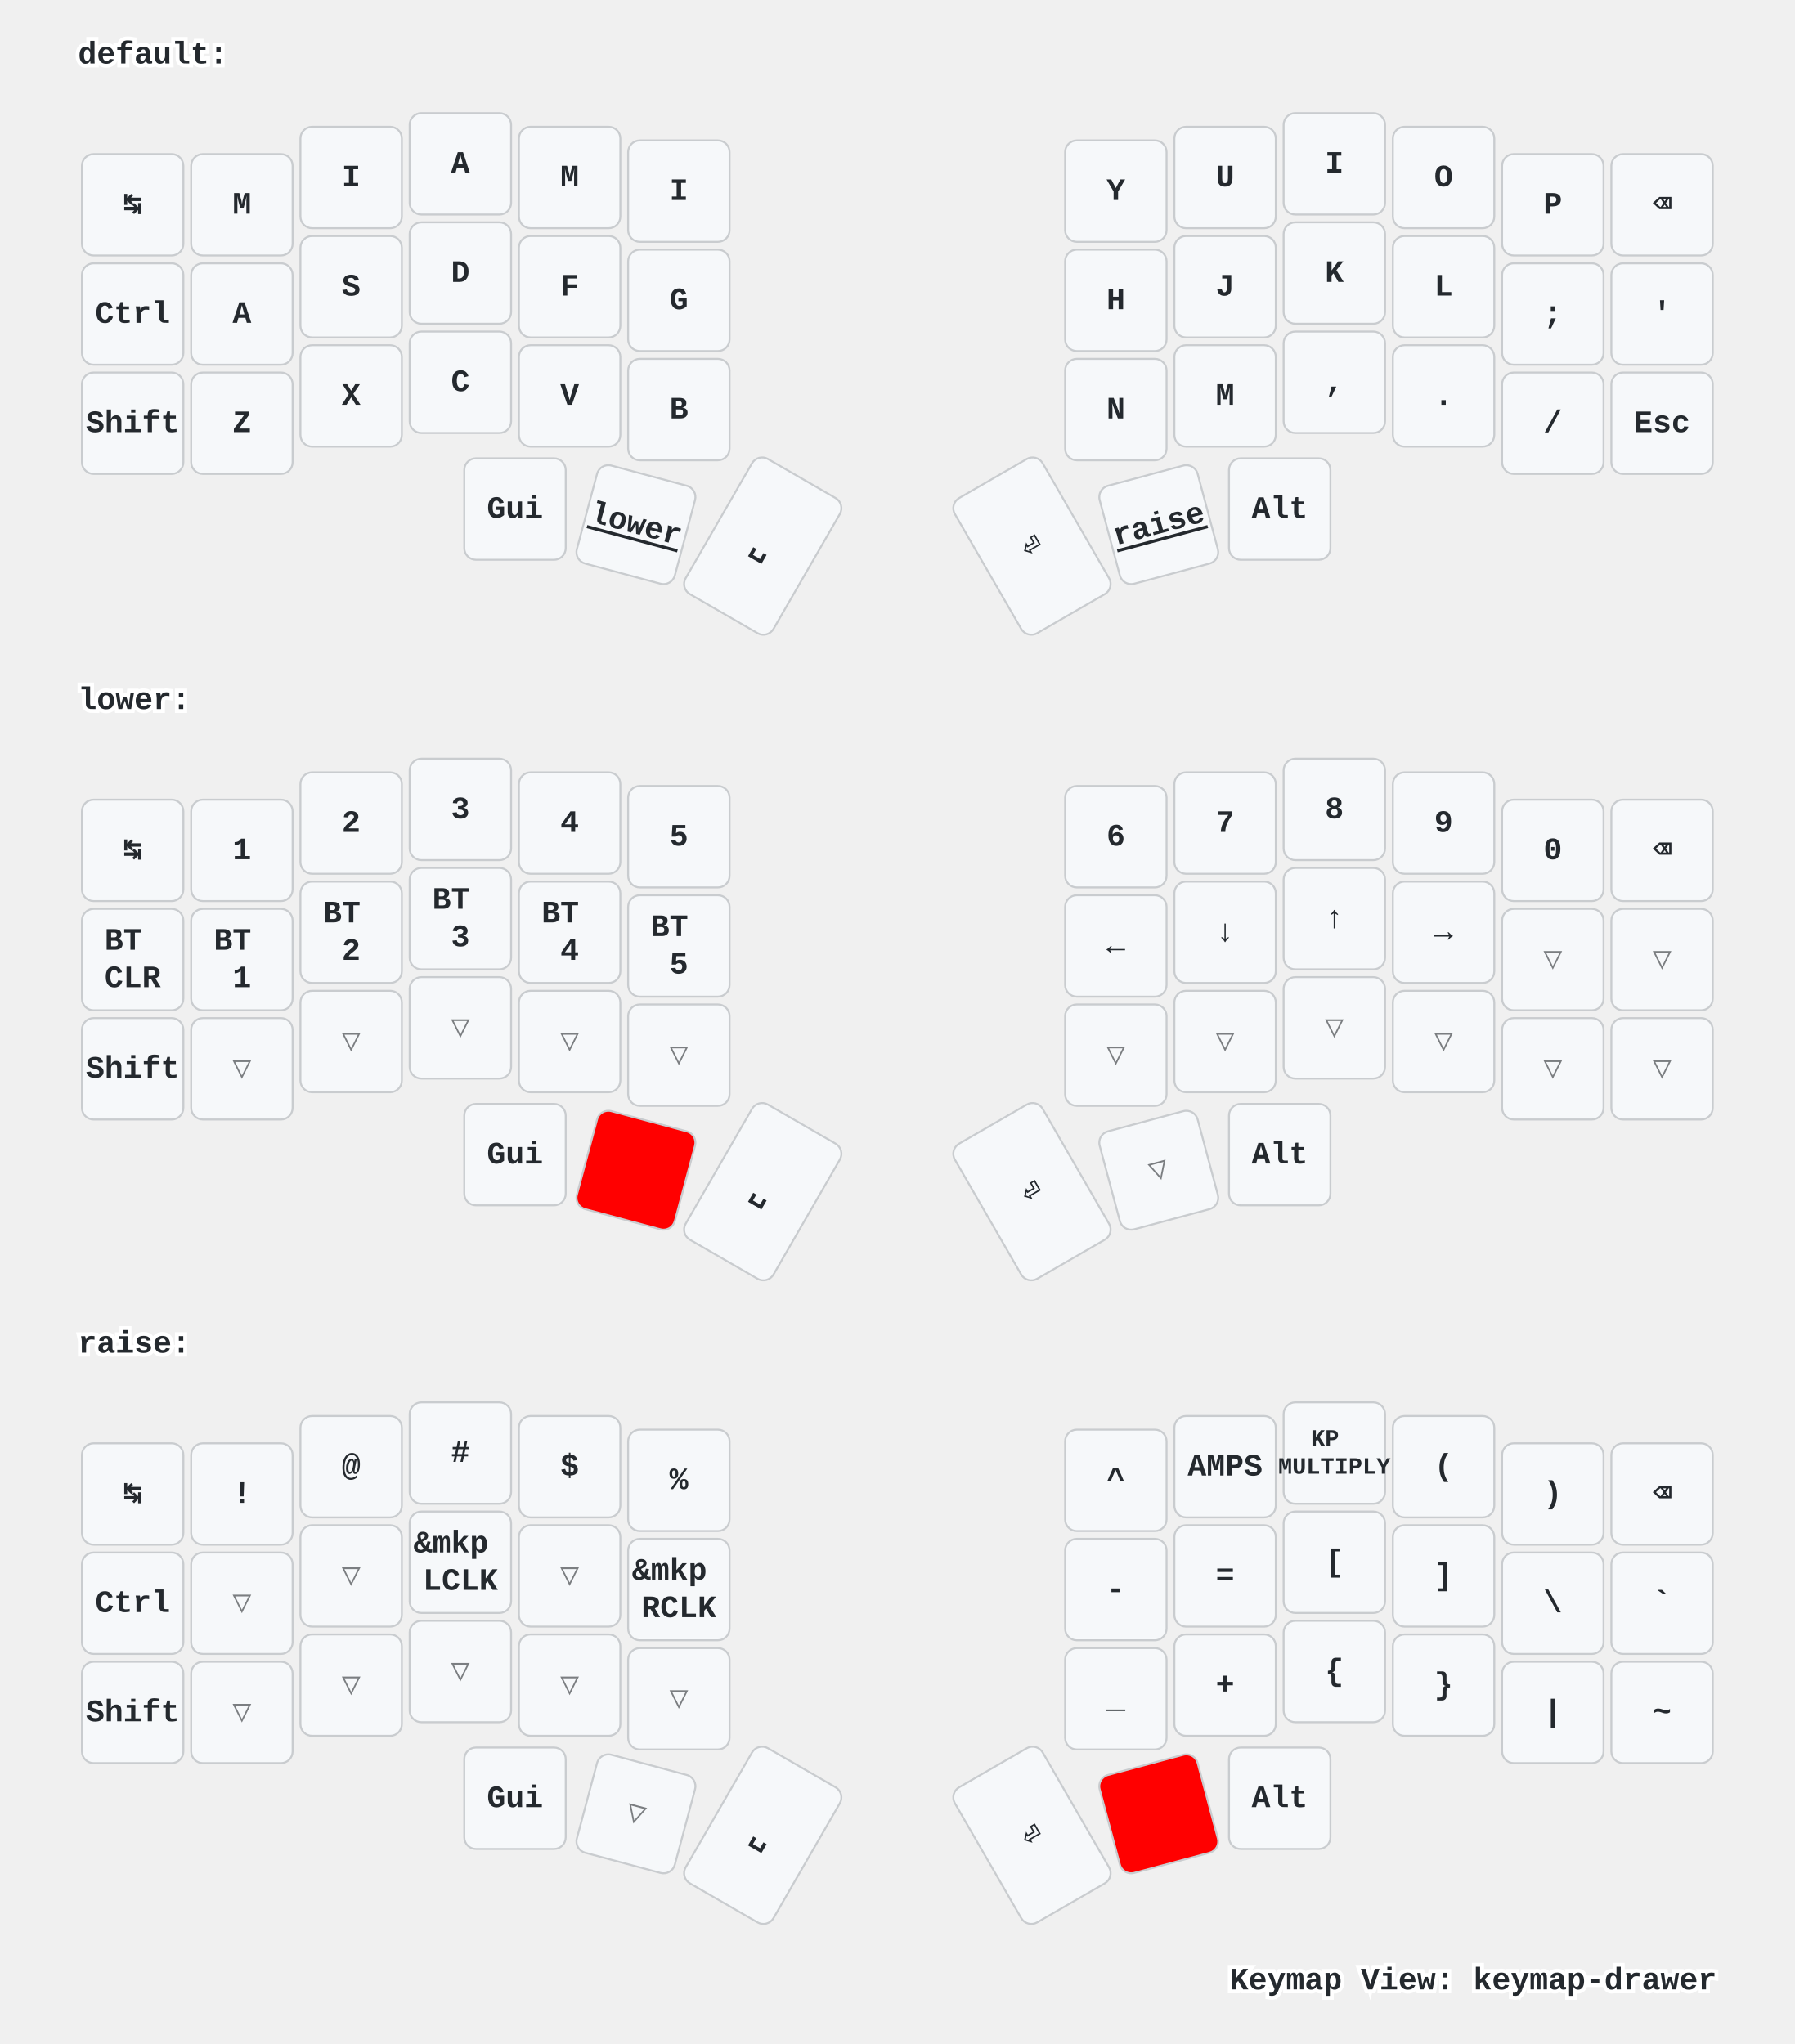
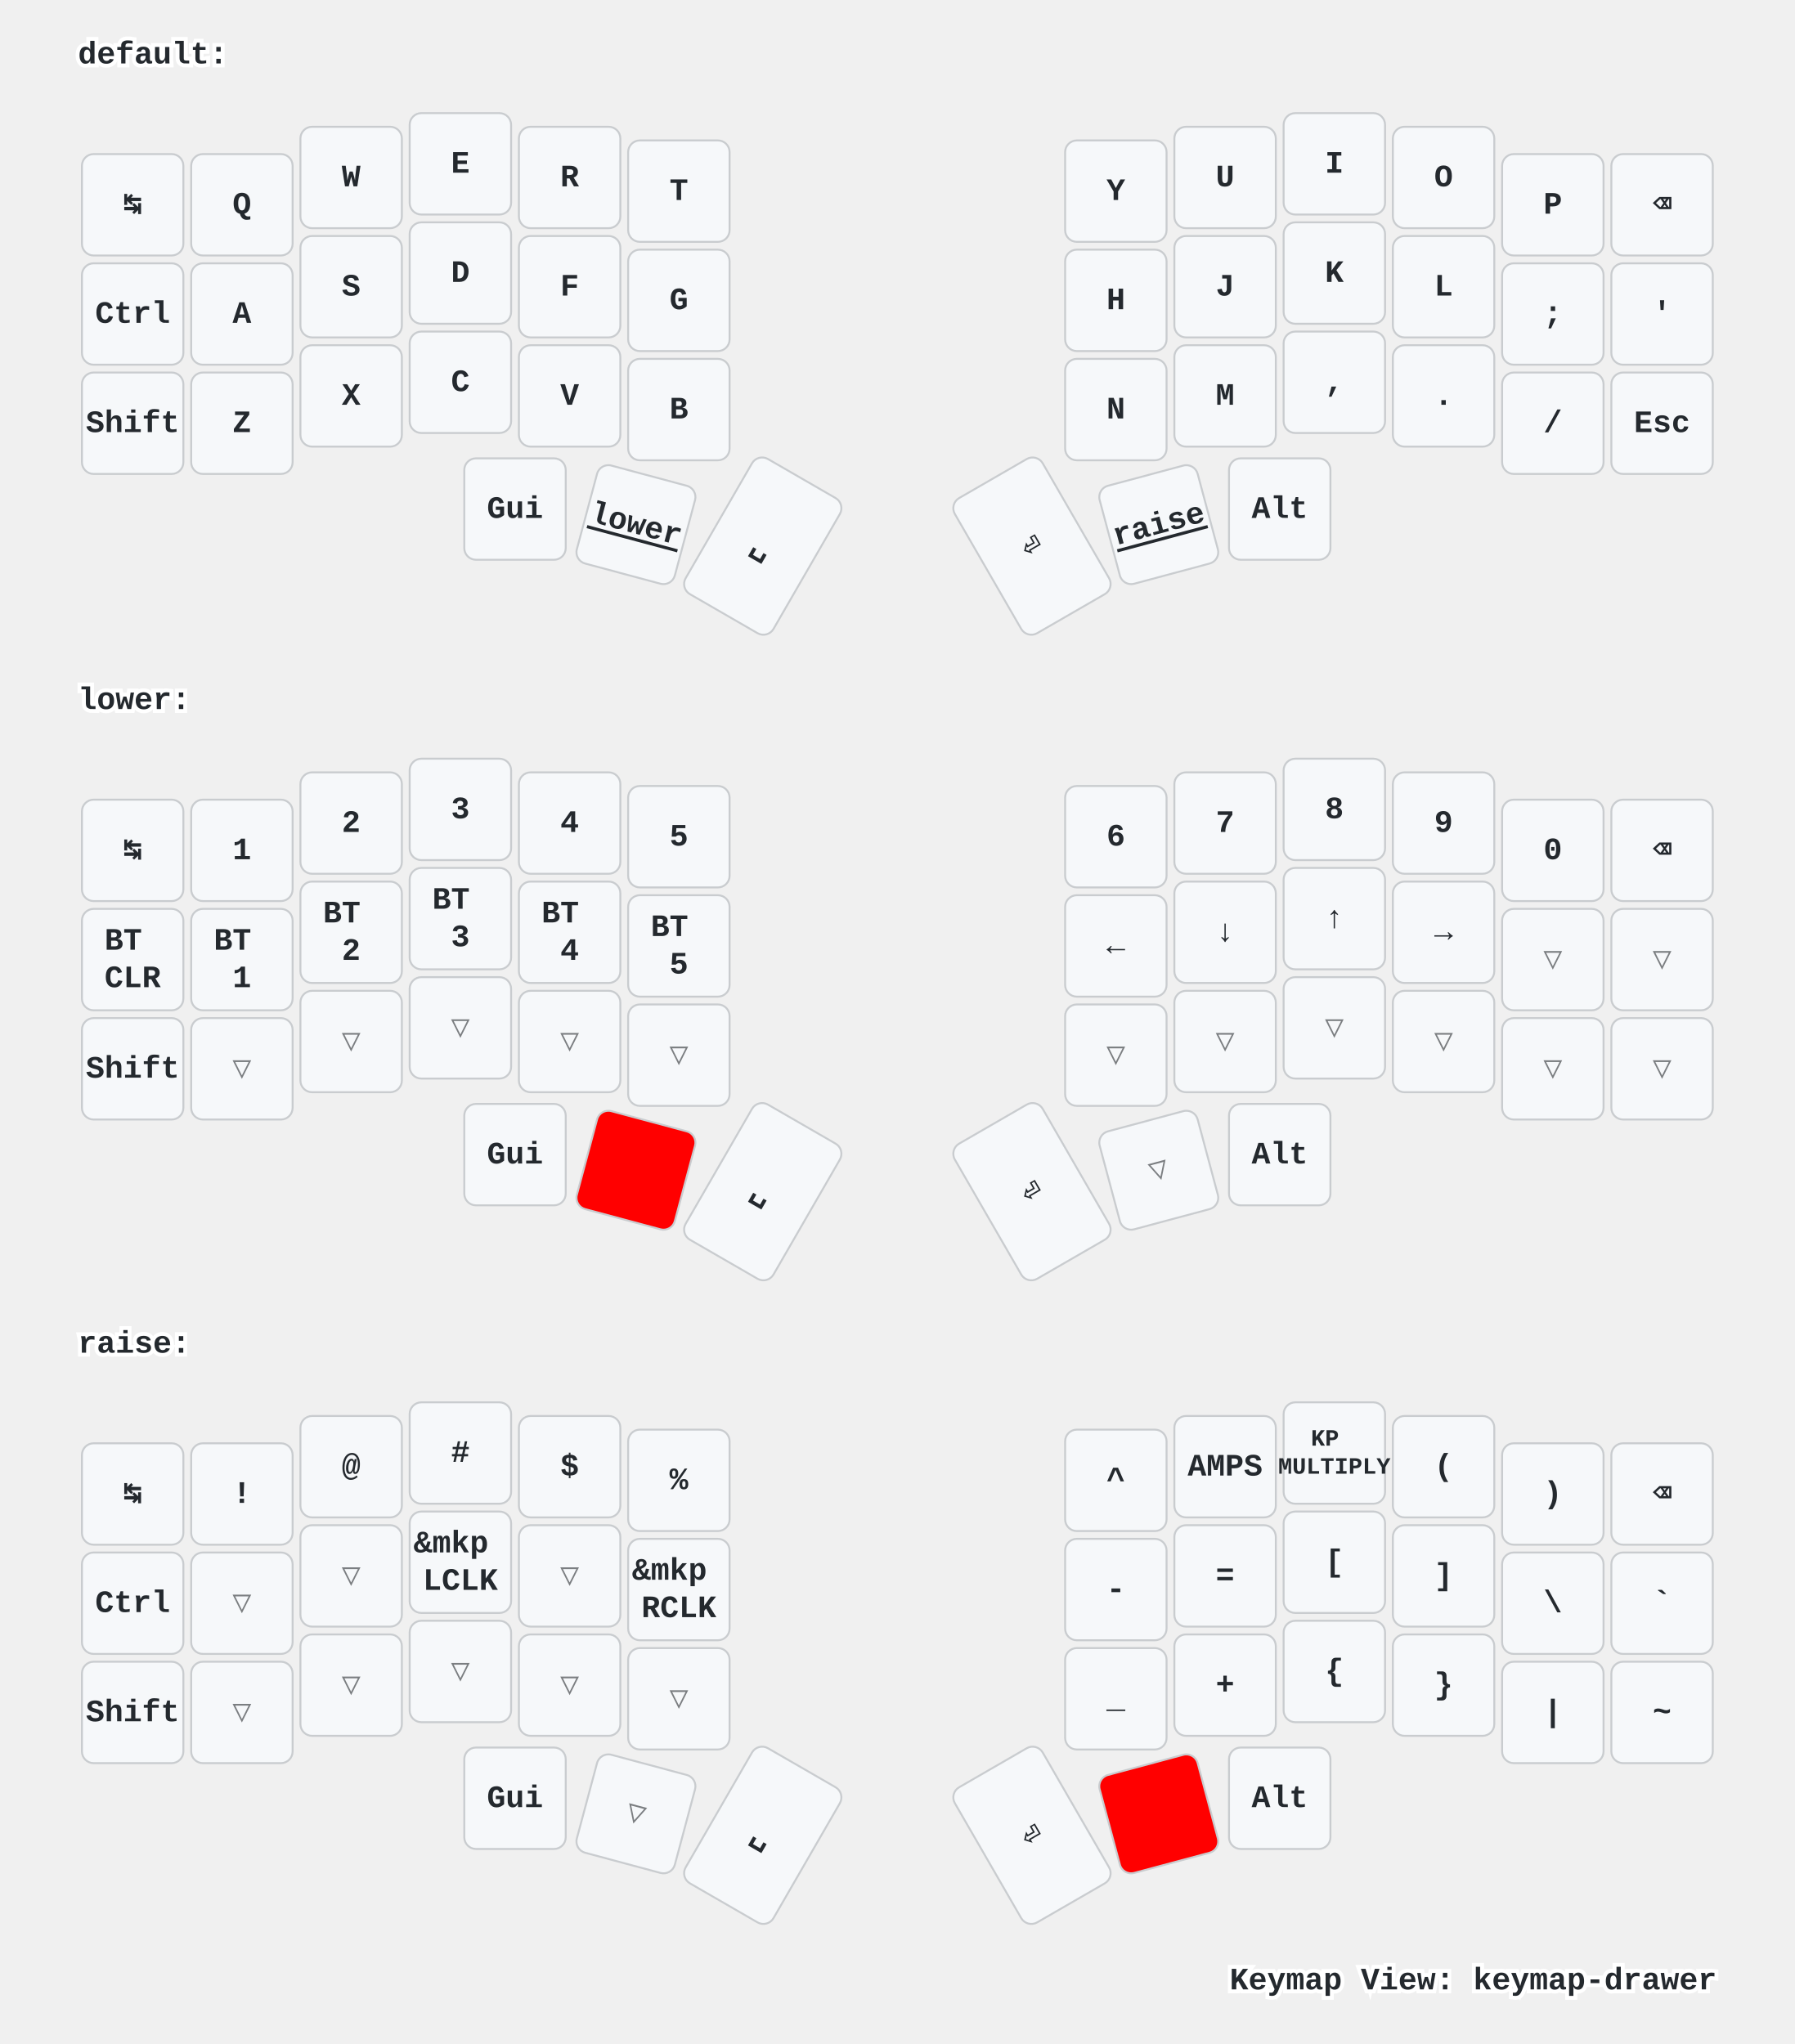
<svg xmlns="http://www.w3.org/2000/svg" width="920" height="1048" viewBox="0 0 920 1048" class="keymap">
  <style>/* inherit to force styles through use tags */
svg path {
    fill: inherit;
}

/* font and background color specifications */
svg.keymap {
    font-family: SFMono-Regular,Consolas,Liberation Mono,Menlo,monospace;
    font-size: 14px;
    font-kerning: normal;
    text-rendering: optimizeLegibility;
    fill: #24292e;
}

/* default key styling */
rect.key {
    fill: #f6f8fa;
}

rect.key, rect.combo {
    stroke: #c9cccf;
    stroke-width: 1;
}

/* default key side styling, only used is draw_key_sides is set */
rect.side {
    filter: brightness(90%);
}

/* color accent for combo boxes */
rect.combo, rect.combo-separate {
    fill: #cdf;
}

/* color accent for held keys */
rect.held, rect.combo.held {
    fill: #fdd;
}

/* color accent for ghost (optional) keys */
rect.ghost, rect.combo.ghost {
    stroke-dasharray: 4, 4;
    stroke-width: 2;
}

text {
    text-anchor: middle;
    dominant-baseline: middle;
}

/* styling for layer labels */
text.label {
    font-weight: bold;
    text-anchor: start;
    stroke: white;
    stroke-width: 4;
    paint-order: stroke;
}

/* styling for optional footer */
text.footer {
    text-anchor: end;
    dominant-baseline: auto;
    stroke: white;
    stroke-width: 4;
    paint-order: stroke;
}

/* styling for combo tap, and key hold/shifted label text */
text.combo, text.hold, text.shifted {
    font-size: 11px;
}

text.hold {
    text-anchor: middle;
    dominant-baseline: auto;
}

text.shifted {
    text-anchor: middle;
    dominant-baseline: hanging;
}

text.layer-activator {
    text-decoration: underline;
}

/* styling for hold/shifted label text in combo box */
text.combo.hold, text.combo.shifted {
    font-size: 8px;
}

/* lighter symbol for transparent keys */
text.trans {
    fill: #7b7e81;
}

/* styling for combo dendrons */
path.combo {
    stroke-width: 1;
    stroke: gray;
    fill: none;
}

/* Start Tabler Icons Cleanup */
/* cannot use height/width with glyphs */
.icon-tabler &gt; path {
    fill: inherit;
    stroke: inherit;
    stroke-width: 2;
}
/* hide tabler's default box */
.icon-tabler &gt; path[stroke="none"][fill="none"] {
    visibility: hidden;
}
/* End Tabler Icons Cleanup */

/* For default sytles, see https://github.com/caksoylar/keymap-drawer/blob/main/keymap_drawer/config.py#L85 */

svg.keymap {
  font-family: Ubuntu Mono, Inconsolata, Consolas, Liberation Mono, Menlo, monospace;
  font-size: 16px;
  font-weight: bold;
  text-rendering: optimizeLegibility;
}

/* Color accent for held keys
red = #f00
green = #0f0
blue = #00f
yellow = #ff0
cyan = #0ff
magenta = #f0f
white = #fff
black = #000
grey = #888
light grey = #ccc
#ffc
*/
rect.held, rect.combo.held {
    fill: #f00;
}

/* Technique borrowed and extended from https://github.com/englmaxi/zmk-config/blob/master/keymap-drawer/config.yaml */
.sym_sub_text.tap {
  translate: -5px 2px;
  font-size: 20px;
}
.sym_sub_text.shifted {
  translate: 10px 13px;
  font-size: 10px;
  opacity: 1.0;
}
.combo.sym_sub_text.tap {
  translate: -1px 1px;
}
.combo.sym_sub_text.shifted {
  translate: 7px 5px;
  font-size: 10px;
  opacity: 1.0;
}

/* Toggle */
.toggle.shifted {
  translate: -10px 12px;
}

.toggle.hold {
  translate: 13px -23px;
}

/* Variant for tap-dances */
.tap_dance.tap {
  translate: -7px 0px;
  font-size: 12px;
}
.tap_dance.shifted {
  translate: 7px 17px;
  font-size: 12px;
  opacity: 1.0;
}

/* Variant for symbol next to symbol */
.sym_by_sym.tap {
  translate: -6px 0px;
}
.sym_by_sym.shifted {
  translate: 10px 12px;
  opacity: 1.0;
}

.combo.sym_by_sym.tap {
  translate: -35px 0px;
}
.combo.sym_by_sym.shifted {
  translate: 35px 20px;
  opacity: 1.0;
}

.combo.sym_by_sym.hold {
  visibility: hidden;
}

/* hide hold box for combo sym_by_sym */
.combo.sym_by_sym.hold &gt; path[stroke="none"][fill="none"] {
  visibility: hidden;
}
</style>
  <g transform="translate(40, 0)" class="layer-default">
    <text x="0" y="28" class="label" id="default">default:</text>
    <g transform="translate(0, 56)">
      <g transform="translate(28, 49)" class="key keypos-0">
        <rect rx="6" ry="6" x="-26" y="-26" width="52" height="52" class="key" />
        <text x="0" y="0" class="key tap">↹</text>
      </g>
      <g transform="translate(84, 49)" class="key keypos-1">
        <rect rx="6" ry="6" x="-26" y="-26" width="52" height="52" class="key" />
-         <text x="0" y="0" class="key tap">M</text>
+         <text x="0" y="0" class="key tap">Q</text>
      </g>
      <g transform="translate(140, 35)" class="key keypos-2">
        <rect rx="6" ry="6" x="-26" y="-26" width="52" height="52" class="key" />
-         <text x="0" y="0" class="key tap">I</text>
+         <text x="0" y="0" class="key tap">W</text>
      </g>
      <g transform="translate(196, 28)" class="key keypos-3">
        <rect rx="6" ry="6" x="-26" y="-26" width="52" height="52" class="key" />
-         <text x="0" y="0" class="key tap">A</text>
+         <text x="0" y="0" class="key tap">E</text>
      </g>
      <g transform="translate(252, 35)" class="key keypos-4">
        <rect rx="6" ry="6" x="-26" y="-26" width="52" height="52" class="key" />
-         <text x="0" y="0" class="key tap">M</text>
+         <text x="0" y="0" class="key tap">R</text>
      </g>
      <g transform="translate(308, 42)" class="key keypos-5">
        <rect rx="6" ry="6" x="-26" y="-26" width="52" height="52" class="key" />
-         <text x="0" y="0" class="key tap">I</text>
+         <text x="0" y="0" class="key tap">T</text>
      </g>
      <g transform="translate(532, 42)" class="key keypos-6">
        <rect rx="6" ry="6" x="-26" y="-26" width="52" height="52" class="key" />
        <text x="0" y="0" class="key tap">Y</text>
      </g>
      <g transform="translate(588, 35)" class="key keypos-7">
        <rect rx="6" ry="6" x="-26" y="-26" width="52" height="52" class="key" />
        <text x="0" y="0" class="key tap">U</text>
      </g>
      <g transform="translate(644, 28)" class="key keypos-8">
        <rect rx="6" ry="6" x="-26" y="-26" width="52" height="52" class="key" />
        <text x="0" y="0" class="key tap">I</text>
      </g>
      <g transform="translate(700, 35)" class="key keypos-9">
        <rect rx="6" ry="6" x="-26" y="-26" width="52" height="52" class="key" />
        <text x="0" y="0" class="key tap">O</text>
      </g>
      <g transform="translate(756, 49)" class="key keypos-10">
        <rect rx="6" ry="6" x="-26" y="-26" width="52" height="52" class="key" />
        <text x="0" y="0" class="key tap">P</text>
      </g>
      <g transform="translate(812, 49)" class="key keypos-11">
        <rect rx="6" ry="6" x="-26" y="-26" width="52" height="52" class="key" />
        <text x="0" y="0" class="key tap">⌫</text>
      </g>
      <g transform="translate(28, 105)" class="key keypos-12">
        <rect rx="6" ry="6" x="-26" y="-26" width="52" height="52" class="key" />
        <text x="0" y="0" class="key tap">Ctrl</text>
      </g>
      <g transform="translate(84, 105)" class="key keypos-13">
        <rect rx="6" ry="6" x="-26" y="-26" width="52" height="52" class="key" />
        <text x="0" y="0" class="key tap">A</text>
      </g>
      <g transform="translate(140, 91)" class="key keypos-14">
        <rect rx="6" ry="6" x="-26" y="-26" width="52" height="52" class="key" />
        <text x="0" y="0" class="key tap">S</text>
      </g>
      <g transform="translate(196, 84)" class="key keypos-15">
        <rect rx="6" ry="6" x="-26" y="-26" width="52" height="52" class="key" />
        <text x="0" y="0" class="key tap">D</text>
      </g>
      <g transform="translate(252, 91)" class="key keypos-16">
        <rect rx="6" ry="6" x="-26" y="-26" width="52" height="52" class="key" />
        <text x="0" y="0" class="key tap">F</text>
      </g>
      <g transform="translate(308, 98)" class="key keypos-17">
        <rect rx="6" ry="6" x="-26" y="-26" width="52" height="52" class="key" />
        <text x="0" y="0" class="key tap">G</text>
      </g>
      <g transform="translate(532, 98)" class="key keypos-18">
        <rect rx="6" ry="6" x="-26" y="-26" width="52" height="52" class="key" />
        <text x="0" y="0" class="key tap">H</text>
      </g>
      <g transform="translate(588, 91)" class="key keypos-19">
        <rect rx="6" ry="6" x="-26" y="-26" width="52" height="52" class="key" />
        <text x="0" y="0" class="key tap">J</text>
      </g>
      <g transform="translate(644, 84)" class="key keypos-20">
        <rect rx="6" ry="6" x="-26" y="-26" width="52" height="52" class="key" />
        <text x="0" y="0" class="key tap">K</text>
      </g>
      <g transform="translate(700, 91)" class="key keypos-21">
        <rect rx="6" ry="6" x="-26" y="-26" width="52" height="52" class="key" />
        <text x="0" y="0" class="key tap">L</text>
      </g>
      <g transform="translate(756, 105)" class="key keypos-22">
        <rect rx="6" ry="6" x="-26" y="-26" width="52" height="52" class="key" />
        <text x="0" y="0" class="key tap">;</text>
      </g>
      <g transform="translate(812, 105)" class="key keypos-23">
        <rect rx="6" ry="6" x="-26" y="-26" width="52" height="52" class="key" />
        <text x="0" y="0" class="key tap">'</text>
      </g>
      <g transform="translate(28, 161)" class="key keypos-24">
        <rect rx="6" ry="6" x="-26" y="-26" width="52" height="52" class="key" />
        <text x="0" y="0" class="key tap">Shift</text>
      </g>
      <g transform="translate(84, 161)" class="key keypos-25">
        <rect rx="6" ry="6" x="-26" y="-26" width="52" height="52" class="key" />
        <text x="0" y="0" class="key tap">Z</text>
      </g>
      <g transform="translate(140, 147)" class="key keypos-26">
        <rect rx="6" ry="6" x="-26" y="-26" width="52" height="52" class="key" />
        <text x="0" y="0" class="key tap">X</text>
      </g>
      <g transform="translate(196, 140)" class="key keypos-27">
        <rect rx="6" ry="6" x="-26" y="-26" width="52" height="52" class="key" />
        <text x="0" y="0" class="key tap">C</text>
      </g>
      <g transform="translate(252, 147)" class="key keypos-28">
        <rect rx="6" ry="6" x="-26" y="-26" width="52" height="52" class="key" />
        <text x="0" y="0" class="key tap">V</text>
      </g>
      <g transform="translate(308, 154)" class="key keypos-29">
        <rect rx="6" ry="6" x="-26" y="-26" width="52" height="52" class="key" />
        <text x="0" y="0" class="key tap">B</text>
      </g>
      <g transform="translate(532, 154)" class="key keypos-30">
        <rect rx="6" ry="6" x="-26" y="-26" width="52" height="52" class="key" />
        <text x="0" y="0" class="key tap">N</text>
      </g>
      <g transform="translate(588, 147)" class="key keypos-31">
        <rect rx="6" ry="6" x="-26" y="-26" width="52" height="52" class="key" />
        <text x="0" y="0" class="key tap">M</text>
      </g>
      <g transform="translate(644, 140)" class="key keypos-32">
        <rect rx="6" ry="6" x="-26" y="-26" width="52" height="52" class="key" />
        <text x="0" y="0" class="key tap">,</text>
      </g>
      <g transform="translate(700, 147)" class="key keypos-33">
        <rect rx="6" ry="6" x="-26" y="-26" width="52" height="52" class="key" />
        <text x="0" y="0" class="key tap">.</text>
      </g>
      <g transform="translate(756, 161)" class="key keypos-34">
        <rect rx="6" ry="6" x="-26" y="-26" width="52" height="52" class="key" />
        <text x="0" y="0" class="key tap">/</text>
      </g>
      <g transform="translate(812, 161)" class="key keypos-35">
        <rect rx="6" ry="6" x="-26" y="-26" width="52" height="52" class="key" />
        <text x="0" y="0" class="key tap">Esc</text>
      </g>
      <g transform="translate(224, 205)" class="key keypos-36">
        <rect rx="6" ry="6" x="-26" y="-26" width="52" height="52" class="key" />
        <text x="0" y="0" class="key tap">Gui</text>
      </g>
      <g transform="translate(286, 213) rotate(15.0)" class="key keypos-37">
        <rect rx="6" ry="6" x="-26" y="-26" width="52" height="52" class="key" />
        <a href="#lower">
          <text x="0" y="0" class="key tap layer-activator">lower</text>
        </a>
      </g>
      <g transform="translate(351, 224) rotate(30.0)" class="key keypos-38">
        <rect rx="6" ry="6" x="-26" y="-40" width="52" height="80" class="key" />
        <text x="0" y="0" class="key tap">␣</text>
      </g>
      <g transform="translate(489, 224) rotate(-30.0)" class="key keypos-39">
        <rect rx="6" ry="6" x="-26" y="-40" width="52" height="80" class="key" />
        <text x="0" y="0" class="key tap">⏎</text>
      </g>
      <g transform="translate(554, 213) rotate(-15.0)" class="key keypos-40">
        <rect rx="6" ry="6" x="-26" y="-26" width="52" height="52" class="key" />
        <a href="#raise">
          <text x="0" y="0" class="key tap layer-activator">raise</text>
        </a>
      </g>
      <g transform="translate(616, 205)" class="key keypos-41">
        <rect rx="6" ry="6" x="-26" y="-26" width="52" height="52" class="key" />
        <text x="0" y="0" class="key tap">Alt</text>
      </g>
    </g>
  </g>
  <g transform="translate(40, 331)" class="layer-lower">
    <text x="0" y="28" class="label" id="lower">lower:</text>
    <g transform="translate(0, 56)">
      <g transform="translate(28, 49)" class="key keypos-0">
        <rect rx="6" ry="6" x="-26" y="-26" width="52" height="52" class="key" />
        <text x="0" y="0" class="key tap">↹</text>
      </g>
      <g transform="translate(84, 49)" class="key keypos-1">
        <rect rx="6" ry="6" x="-26" y="-26" width="52" height="52" class="key" />
        <text x="0" y="0" class="key tap">1</text>
      </g>
      <g transform="translate(140, 35)" class="key keypos-2">
        <rect rx="6" ry="6" x="-26" y="-26" width="52" height="52" class="key" />
        <text x="0" y="0" class="key tap">2</text>
      </g>
      <g transform="translate(196, 28)" class="key keypos-3">
        <rect rx="6" ry="6" x="-26" y="-26" width="52" height="52" class="key" />
        <text x="0" y="0" class="key tap">3</text>
      </g>
      <g transform="translate(252, 35)" class="key keypos-4">
        <rect rx="6" ry="6" x="-26" y="-26" width="52" height="52" class="key" />
        <text x="0" y="0" class="key tap">4</text>
      </g>
      <g transform="translate(308, 42)" class="key keypos-5">
        <rect rx="6" ry="6" x="-26" y="-26" width="52" height="52" class="key" />
        <text x="0" y="0" class="key tap">5</text>
      </g>
      <g transform="translate(532, 42)" class="key keypos-6">
        <rect rx="6" ry="6" x="-26" y="-26" width="52" height="52" class="key" />
        <text x="0" y="0" class="key tap">6</text>
      </g>
      <g transform="translate(588, 35)" class="key keypos-7">
        <rect rx="6" ry="6" x="-26" y="-26" width="52" height="52" class="key" />
        <text x="0" y="0" class="key tap">7</text>
      </g>
      <g transform="translate(644, 28)" class="key keypos-8">
        <rect rx="6" ry="6" x="-26" y="-26" width="52" height="52" class="key" />
        <text x="0" y="0" class="key tap">8</text>
      </g>
      <g transform="translate(700, 35)" class="key keypos-9">
        <rect rx="6" ry="6" x="-26" y="-26" width="52" height="52" class="key" />
        <text x="0" y="0" class="key tap">9</text>
      </g>
      <g transform="translate(756, 49)" class="key keypos-10">
        <rect rx="6" ry="6" x="-26" y="-26" width="52" height="52" class="key" />
        <text x="0" y="0" class="key tap">0</text>
      </g>
      <g transform="translate(812, 49)" class="key keypos-11">
        <rect rx="6" ry="6" x="-26" y="-26" width="52" height="52" class="key" />
        <text x="0" y="0" class="key tap">⌫</text>
      </g>
      <g transform="translate(28, 105)" class="key keypos-12">
        <rect rx="6" ry="6" x="-26" y="-26" width="52" height="52" class="key" />
        <text x="0" y="0" class="key tap">
          <tspan x="0" dy="-0.6em">BT</tspan>
          <tspan x="0" dy="1.2em">CLR</tspan>
        </text>
      </g>
      <g transform="translate(84, 105)" class="key keypos-13">
        <rect rx="6" ry="6" x="-26" y="-26" width="52" height="52" class="key" />
        <text x="0" y="0" class="key tap">
          <tspan x="0" dy="-0.6em">BT</tspan>
          <tspan x="0" dy="1.2em">1</tspan>
        </text>
      </g>
      <g transform="translate(140, 91)" class="key keypos-14">
        <rect rx="6" ry="6" x="-26" y="-26" width="52" height="52" class="key" />
        <text x="0" y="0" class="key tap">
          <tspan x="0" dy="-0.6em">BT</tspan>
          <tspan x="0" dy="1.2em">2</tspan>
        </text>
      </g>
      <g transform="translate(196, 84)" class="key keypos-15">
        <rect rx="6" ry="6" x="-26" y="-26" width="52" height="52" class="key" />
        <text x="0" y="0" class="key tap">
          <tspan x="0" dy="-0.6em">BT</tspan>
          <tspan x="0" dy="1.2em">3</tspan>
        </text>
      </g>
      <g transform="translate(252, 91)" class="key keypos-16">
        <rect rx="6" ry="6" x="-26" y="-26" width="52" height="52" class="key" />
        <text x="0" y="0" class="key tap">
          <tspan x="0" dy="-0.6em">BT</tspan>
          <tspan x="0" dy="1.2em">4</tspan>
        </text>
      </g>
      <g transform="translate(308, 98)" class="key keypos-17">
        <rect rx="6" ry="6" x="-26" y="-26" width="52" height="52" class="key" />
        <text x="0" y="0" class="key tap">
          <tspan x="0" dy="-0.6em">BT</tspan>
          <tspan x="0" dy="1.2em">5</tspan>
        </text>
      </g>
      <g transform="translate(532, 98)" class="key keypos-18">
        <rect rx="6" ry="6" x="-26" y="-26" width="52" height="52" class="key" />
        <text x="0" y="0" class="key tap">←</text>
      </g>
      <g transform="translate(588, 91)" class="key keypos-19">
        <rect rx="6" ry="6" x="-26" y="-26" width="52" height="52" class="key" />
        <text x="0" y="0" class="key tap">↓</text>
      </g>
      <g transform="translate(644, 84)" class="key keypos-20">
        <rect rx="6" ry="6" x="-26" y="-26" width="52" height="52" class="key" />
        <text x="0" y="0" class="key tap">↑</text>
      </g>
      <g transform="translate(700, 91)" class="key keypos-21">
        <rect rx="6" ry="6" x="-26" y="-26" width="52" height="52" class="key" />
        <text x="0" y="0" class="key tap">→</text>
      </g>
      <g transform="translate(756, 105)" class="key trans keypos-22">
        <rect rx="6" ry="6" x="-26" y="-26" width="52" height="52" class="key trans" />
        <text x="0" y="0" class="key trans tap">▽</text>
      </g>
      <g transform="translate(812, 105)" class="key trans keypos-23">
        <rect rx="6" ry="6" x="-26" y="-26" width="52" height="52" class="key trans" />
        <text x="0" y="0" class="key trans tap">▽</text>
      </g>
      <g transform="translate(28, 161)" class="key keypos-24">
        <rect rx="6" ry="6" x="-26" y="-26" width="52" height="52" class="key" />
        <text x="0" y="0" class="key tap">Shift</text>
      </g>
      <g transform="translate(84, 161)" class="key trans keypos-25">
        <rect rx="6" ry="6" x="-26" y="-26" width="52" height="52" class="key trans" />
        <text x="0" y="0" class="key trans tap">▽</text>
      </g>
      <g transform="translate(140, 147)" class="key trans keypos-26">
        <rect rx="6" ry="6" x="-26" y="-26" width="52" height="52" class="key trans" />
        <text x="0" y="0" class="key trans tap">▽</text>
      </g>
      <g transform="translate(196, 140)" class="key trans keypos-27">
        <rect rx="6" ry="6" x="-26" y="-26" width="52" height="52" class="key trans" />
        <text x="0" y="0" class="key trans tap">▽</text>
      </g>
      <g transform="translate(252, 147)" class="key trans keypos-28">
        <rect rx="6" ry="6" x="-26" y="-26" width="52" height="52" class="key trans" />
        <text x="0" y="0" class="key trans tap">▽</text>
      </g>
      <g transform="translate(308, 154)" class="key trans keypos-29">
        <rect rx="6" ry="6" x="-26" y="-26" width="52" height="52" class="key trans" />
        <text x="0" y="0" class="key trans tap">▽</text>
      </g>
      <g transform="translate(532, 154)" class="key trans keypos-30">
        <rect rx="6" ry="6" x="-26" y="-26" width="52" height="52" class="key trans" />
        <text x="0" y="0" class="key trans tap">▽</text>
      </g>
      <g transform="translate(588, 147)" class="key trans keypos-31">
        <rect rx="6" ry="6" x="-26" y="-26" width="52" height="52" class="key trans" />
        <text x="0" y="0" class="key trans tap">▽</text>
      </g>
      <g transform="translate(644, 140)" class="key trans keypos-32">
        <rect rx="6" ry="6" x="-26" y="-26" width="52" height="52" class="key trans" />
        <text x="0" y="0" class="key trans tap">▽</text>
      </g>
      <g transform="translate(700, 147)" class="key trans keypos-33">
        <rect rx="6" ry="6" x="-26" y="-26" width="52" height="52" class="key trans" />
        <text x="0" y="0" class="key trans tap">▽</text>
      </g>
      <g transform="translate(756, 161)" class="key trans keypos-34">
        <rect rx="6" ry="6" x="-26" y="-26" width="52" height="52" class="key trans" />
        <text x="0" y="0" class="key trans tap">▽</text>
      </g>
      <g transform="translate(812, 161)" class="key trans keypos-35">
        <rect rx="6" ry="6" x="-26" y="-26" width="52" height="52" class="key trans" />
        <text x="0" y="0" class="key trans tap">▽</text>
      </g>
      <g transform="translate(224, 205)" class="key keypos-36">
        <rect rx="6" ry="6" x="-26" y="-26" width="52" height="52" class="key" />
        <text x="0" y="0" class="key tap">Gui</text>
      </g>
      <g transform="translate(286, 213) rotate(15.0)" class="key held keypos-37">
        <rect rx="6" ry="6" x="-26" y="-26" width="52" height="52" class="key held" />
      </g>
      <g transform="translate(351, 224) rotate(30.0)" class="key keypos-38">
        <rect rx="6" ry="6" x="-26" y="-40" width="52" height="80" class="key" />
        <text x="0" y="0" class="key tap">␣</text>
      </g>
      <g transform="translate(489, 224) rotate(-30.0)" class="key keypos-39">
        <rect rx="6" ry="6" x="-26" y="-40" width="52" height="80" class="key" />
        <text x="0" y="0" class="key tap">⏎</text>
      </g>
      <g transform="translate(554, 213) rotate(-15.0)" class="key trans keypos-40">
        <rect rx="6" ry="6" x="-26" y="-26" width="52" height="52" class="key trans" />
        <text x="0" y="0" class="key trans tap">▽</text>
      </g>
      <g transform="translate(616, 205)" class="key keypos-41">
        <rect rx="6" ry="6" x="-26" y="-26" width="52" height="52" class="key" />
        <text x="0" y="0" class="key tap">Alt</text>
      </g>
    </g>
  </g>
  <g transform="translate(40, 661)" class="layer-raise">
    <text x="0" y="28" class="label" id="raise">raise:</text>
    <g transform="translate(0, 56)">
      <g transform="translate(28, 49)" class="key keypos-0">
        <rect rx="6" ry="6" x="-26" y="-26" width="52" height="52" class="key" />
        <text x="0" y="0" class="key tap">↹</text>
      </g>
      <g transform="translate(84, 49)" class="key keypos-1">
        <rect rx="6" ry="6" x="-26" y="-26" width="52" height="52" class="key" />
        <text x="0" y="0" class="key tap">!</text>
      </g>
      <g transform="translate(140, 35)" class="key keypos-2">
        <rect rx="6" ry="6" x="-26" y="-26" width="52" height="52" class="key" />
        <text x="0" y="0" class="key tap">@</text>
      </g>
      <g transform="translate(196, 28)" class="key keypos-3">
        <rect rx="6" ry="6" x="-26" y="-26" width="52" height="52" class="key" />
        <text x="0" y="0" class="key tap">#</text>
      </g>
      <g transform="translate(252, 35)" class="key keypos-4">
        <rect rx="6" ry="6" x="-26" y="-26" width="52" height="52" class="key" />
        <text x="0" y="0" class="key tap">$</text>
      </g>
      <g transform="translate(308, 42)" class="key keypos-5">
        <rect rx="6" ry="6" x="-26" y="-26" width="52" height="52" class="key" />
        <text x="0" y="0" class="key tap">%</text>
      </g>
      <g transform="translate(532, 42)" class="key keypos-6">
        <rect rx="6" ry="6" x="-26" y="-26" width="52" height="52" class="key" />
        <text x="0" y="0" class="key tap">^</text>
      </g>
      <g transform="translate(588, 35)" class="key keypos-7">
        <rect rx="6" ry="6" x="-26" y="-26" width="52" height="52" class="key" />
        <text x="0" y="0" class="key tap">AMPS</text>
      </g>
      <g transform="translate(644, 28)" class="key keypos-8">
        <rect rx="6" ry="6" x="-26" y="-26" width="52" height="52" class="key" />
        <text x="0" y="0" class="key tap">
          <tspan x="0" dy="-0.6em" style="font-size: 75%">KP</tspan>
          <tspan x="0" dy="1.2em" style="font-size: 75%">MULTIPLY</tspan>
        </text>
      </g>
      <g transform="translate(700, 35)" class="key keypos-9">
        <rect rx="6" ry="6" x="-26" y="-26" width="52" height="52" class="key" />
        <text x="0" y="0" class="key tap">(</text>
      </g>
      <g transform="translate(756, 49)" class="key keypos-10">
        <rect rx="6" ry="6" x="-26" y="-26" width="52" height="52" class="key" />
        <text x="0" y="0" class="key tap">)</text>
      </g>
      <g transform="translate(812, 49)" class="key keypos-11">
        <rect rx="6" ry="6" x="-26" y="-26" width="52" height="52" class="key" />
        <text x="0" y="0" class="key tap">⌫</text>
      </g>
      <g transform="translate(28, 105)" class="key keypos-12">
        <rect rx="6" ry="6" x="-26" y="-26" width="52" height="52" class="key" />
        <text x="0" y="0" class="key tap">Ctrl</text>
      </g>
      <g transform="translate(84, 105)" class="key trans keypos-13">
        <rect rx="6" ry="6" x="-26" y="-26" width="52" height="52" class="key trans" />
        <text x="0" y="0" class="key trans tap">▽</text>
      </g>
      <g transform="translate(140, 91)" class="key trans keypos-14">
        <rect rx="6" ry="6" x="-26" y="-26" width="52" height="52" class="key trans" />
        <text x="0" y="0" class="key trans tap">▽</text>
      </g>
      <g transform="translate(196, 84)" class="key keypos-15">
        <rect rx="6" ry="6" x="-26" y="-26" width="52" height="52" class="key" />
        <text x="0" y="0" class="key tap">
          <tspan x="0" dy="-0.6em">&amp;mkp</tspan>
          <tspan x="0" dy="1.2em">LCLK</tspan>
        </text>
      </g>
      <g transform="translate(252, 91)" class="key trans keypos-16">
        <rect rx="6" ry="6" x="-26" y="-26" width="52" height="52" class="key trans" />
        <text x="0" y="0" class="key trans tap">▽</text>
      </g>
      <g transform="translate(308, 98)" class="key keypos-17">
        <rect rx="6" ry="6" x="-26" y="-26" width="52" height="52" class="key" />
        <text x="0" y="0" class="key tap">
          <tspan x="0" dy="-0.6em">&amp;mkp</tspan>
          <tspan x="0" dy="1.2em">RCLK</tspan>
        </text>
      </g>
      <g transform="translate(532, 98)" class="key keypos-18">
        <rect rx="6" ry="6" x="-26" y="-26" width="52" height="52" class="key" />
        <text x="0" y="0" class="key tap">-</text>
      </g>
      <g transform="translate(588, 91)" class="key keypos-19">
        <rect rx="6" ry="6" x="-26" y="-26" width="52" height="52" class="key" />
        <text x="0" y="0" class="key tap">=</text>
      </g>
      <g transform="translate(644, 84)" class="key keypos-20">
        <rect rx="6" ry="6" x="-26" y="-26" width="52" height="52" class="key" />
        <text x="0" y="0" class="key tap">[</text>
      </g>
      <g transform="translate(700, 91)" class="key keypos-21">
        <rect rx="6" ry="6" x="-26" y="-26" width="52" height="52" class="key" />
        <text x="0" y="0" class="key tap">]</text>
      </g>
      <g transform="translate(756, 105)" class="key keypos-22">
        <rect rx="6" ry="6" x="-26" y="-26" width="52" height="52" class="key" />
        <text x="0" y="0" class="key tap">\</text>
      </g>
      <g transform="translate(812, 105)" class="key keypos-23">
        <rect rx="6" ry="6" x="-26" y="-26" width="52" height="52" class="key" />
        <text x="0" y="0" class="key tap">`</text>
      </g>
      <g transform="translate(28, 161)" class="key keypos-24">
        <rect rx="6" ry="6" x="-26" y="-26" width="52" height="52" class="key" />
        <text x="0" y="0" class="key tap">Shift</text>
      </g>
      <g transform="translate(84, 161)" class="key trans keypos-25">
        <rect rx="6" ry="6" x="-26" y="-26" width="52" height="52" class="key trans" />
        <text x="0" y="0" class="key trans tap">▽</text>
      </g>
      <g transform="translate(140, 147)" class="key trans keypos-26">
        <rect rx="6" ry="6" x="-26" y="-26" width="52" height="52" class="key trans" />
        <text x="0" y="0" class="key trans tap">▽</text>
      </g>
      <g transform="translate(196, 140)" class="key trans keypos-27">
        <rect rx="6" ry="6" x="-26" y="-26" width="52" height="52" class="key trans" />
        <text x="0" y="0" class="key trans tap">▽</text>
      </g>
      <g transform="translate(252, 147)" class="key trans keypos-28">
        <rect rx="6" ry="6" x="-26" y="-26" width="52" height="52" class="key trans" />
        <text x="0" y="0" class="key trans tap">▽</text>
      </g>
      <g transform="translate(308, 154)" class="key trans keypos-29">
        <rect rx="6" ry="6" x="-26" y="-26" width="52" height="52" class="key trans" />
        <text x="0" y="0" class="key trans tap">▽</text>
      </g>
      <g transform="translate(532, 154)" class="key keypos-30">
        <rect rx="6" ry="6" x="-26" y="-26" width="52" height="52" class="key" />
        <text x="0" y="0" class="key tap">_</text>
      </g>
      <g transform="translate(588, 147)" class="key keypos-31">
        <rect rx="6" ry="6" x="-26" y="-26" width="52" height="52" class="key" />
        <text x="0" y="0" class="key tap">+</text>
      </g>
      <g transform="translate(644, 140)" class="key keypos-32">
        <rect rx="6" ry="6" x="-26" y="-26" width="52" height="52" class="key" />
        <text x="0" y="0" class="key tap">{</text>
      </g>
      <g transform="translate(700, 147)" class="key keypos-33">
        <rect rx="6" ry="6" x="-26" y="-26" width="52" height="52" class="key" />
        <text x="0" y="0" class="key tap">}</text>
      </g>
      <g transform="translate(756, 161)" class="key keypos-34">
        <rect rx="6" ry="6" x="-26" y="-26" width="52" height="52" class="key" />
        <text x="0" y="0" class="key tap">|</text>
      </g>
      <g transform="translate(812, 161)" class="key keypos-35">
        <rect rx="6" ry="6" x="-26" y="-26" width="52" height="52" class="key" />
        <text x="0" y="0" class="key tap">~</text>
      </g>
      <g transform="translate(224, 205)" class="key keypos-36">
        <rect rx="6" ry="6" x="-26" y="-26" width="52" height="52" class="key" />
        <text x="0" y="0" class="key tap">Gui</text>
      </g>
      <g transform="translate(286, 213) rotate(15.0)" class="key trans keypos-37">
        <rect rx="6" ry="6" x="-26" y="-26" width="52" height="52" class="key trans" />
        <text x="0" y="0" class="key trans tap">▽</text>
      </g>
      <g transform="translate(351, 224) rotate(30.0)" class="key keypos-38">
        <rect rx="6" ry="6" x="-26" y="-40" width="52" height="80" class="key" />
        <text x="0" y="0" class="key tap">␣</text>
      </g>
      <g transform="translate(489, 224) rotate(-30.0)" class="key keypos-39">
        <rect rx="6" ry="6" x="-26" y="-40" width="52" height="80" class="key" />
        <text x="0" y="0" class="key tap">⏎</text>
      </g>
      <g transform="translate(554, 213) rotate(-15.0)" class="key held keypos-40">
        <rect rx="6" ry="6" x="-26" y="-26" width="52" height="52" class="key held" />
      </g>
      <g transform="translate(616, 205)" class="key keypos-41">
        <rect rx="6" ry="6" x="-26" y="-26" width="52" height="52" class="key" />
        <text x="0" y="0" class="key tap">Alt</text>
      </g>
    </g>
  </g>
  <text x="880.0" y="1020.0" class="footer">Keymap View: <a href="https://github.com/caksoylar/keymap-drawer">keymap-drawer</a>
  </text>
</svg>
